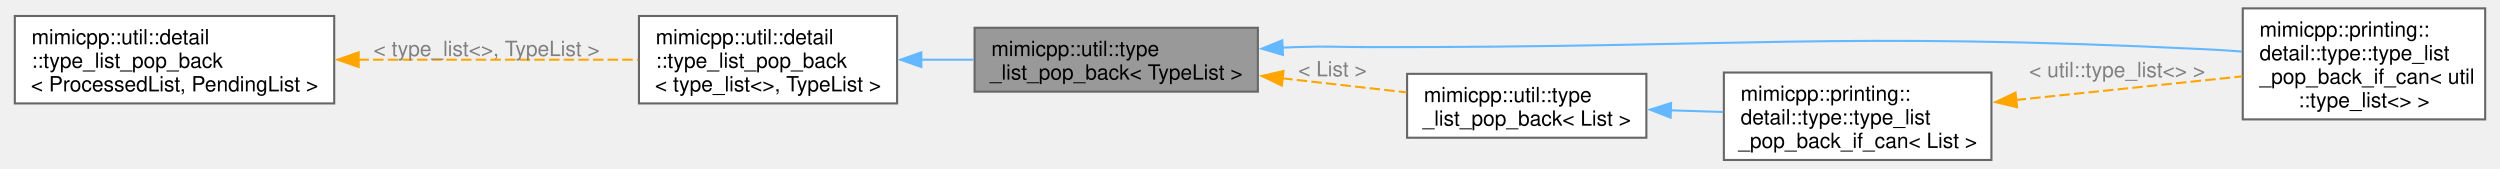
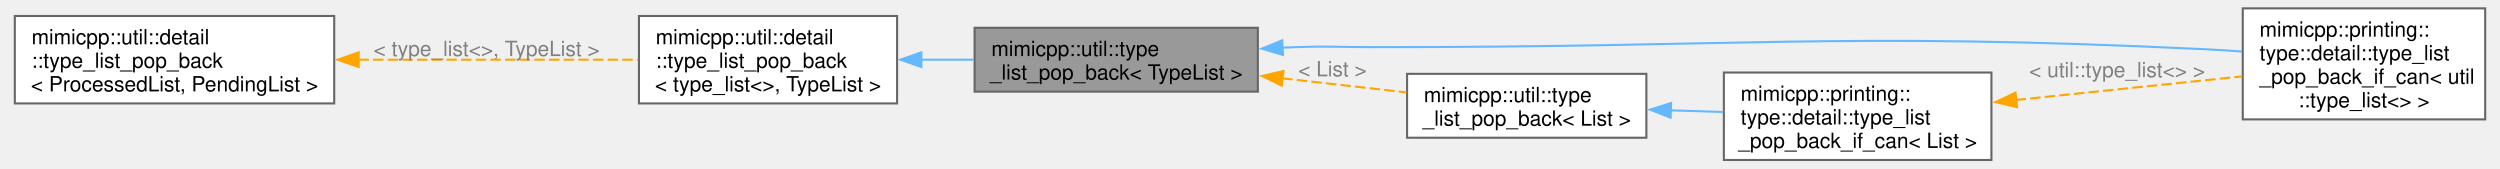
<svg xmlns="http://www.w3.org/2000/svg" xmlns:xlink="http://www.w3.org/1999/xlink" width="1188pt" height="80pt" viewBox="0.00 0.00 1187.50 80.38">
  <g id="graph0" class="graph" transform="scale(1 1) rotate(0) translate(4 76.38)">
    <g id="Node000001" class="node">
      <g id="a_Node000001">
        <a xlink:title=" ">
          <polygon fill="#999999" stroke="#666666" points="593.5,-63.12 458.25,-63.12 458.25,-32.62 593.5,-32.62 593.5,-63.12" />
          <text text-anchor="start" x="466.25" y="-49.62" font-family="Helvetica,sans-Serif" font-size="10.00">mimicpp::util::type</text>
          <text text-anchor="middle" x="525.88" y="-38.38" font-family="Helvetica,sans-Serif" font-size="10.00">_list_pop_back&lt; TypeList &gt;</text>
        </a>
      </g>
    </g>
    <g id="Node000004" class="node">
      <g id="a_Node000004">
        <a xlink:title=" ">
          <polygon fill="white" stroke="#666666" points="1179.5,-72.38 1063.75,-72.38 1063.75,-19.38 1179.5,-19.38 1179.5,-72.38" />
          <text text-anchor="start" x="1071.75" y="-58.88" font-family="Helvetica,sans-Serif" font-size="10.00">mimicpp::printing::</text>
-           <text text-anchor="start" x="1071.75" y="-47.62" font-family="Helvetica,sans-Serif" font-size="10.00">detail::type::type_list</text>
+           <text text-anchor="start" x="1071.75" y="-47.62" font-family="Helvetica,sans-Serif" font-size="10.00">type::detail::type_list</text>
          <text text-anchor="start" x="1071.75" y="-36.38" font-family="Helvetica,sans-Serif" font-size="10.00">_pop_back_if_can&lt; util</text>
          <text text-anchor="middle" x="1121.62" y="-25.12" font-family="Helvetica,sans-Serif" font-size="10.00">::type_list&lt;&gt; &gt;</text>
        </a>
      </g>
    </g>
    <g id="edge3_Node000001_Node000004" class="edge">
      <g id="a_edge3_Node000001_Node000004">
        <a xlink:title=" ">
          <path fill="none" stroke="#63b8ff" d="M605.24,-53.63C607.35,-53.72 609.44,-53.8 611.5,-53.88 627.16,-54.43 631.08,-53.89 646.75,-53.88 824.08,-53.65 868.62,-61.36 1045.75,-52.88 1051.49,-52.6 1057.47,-52.21 1063.43,-51.76" />
          <polygon fill="#63b8ff" stroke="#63b8ff" points="605.5,-50.14 595.34,-53.14 605.16,-57.13 605.5,-50.14" />
        </a>
      </g>
    </g>
    <g id="Node000005" class="node">
      <g id="a_Node000005">
        <a xlink:href="../../dc/d8d/structmimicpp_1_1util_1_1type__list__pop__back.html" target="_top" xlink:title=" ">
          <polygon fill="white" stroke="#666666" points="779,-41.12 664.75,-41.12 664.75,-10.62 779,-10.62 779,-41.12" />
          <text text-anchor="start" x="672.75" y="-27.62" font-family="Helvetica,sans-Serif" font-size="10.00">mimicpp::util::type</text>
          <text text-anchor="middle" x="721.88" y="-16.38" font-family="Helvetica,sans-Serif" font-size="10.00">_list_pop_back&lt; List &gt;</text>
        </a>
      </g>
    </g>
    <g id="edge4_Node000001_Node000005" class="edge">
      <g id="a_edge4_Node000001_Node000005">
        <a xlink:title=" ">
          <path fill="none" stroke="orange" stroke-dasharray="5,2" d="M605.13,-39C624.99,-36.75 645.94,-34.37 664.47,-32.27" />
          <polygon fill="orange" stroke="orange" points="604.96,-35.5 595.41,-40.1 605.75,-42.45 604.96,-35.5" />
        </a>
      </g>
      <text text-anchor="middle" x="629.12" y="-39.94" font-family="Helvetica,sans-Serif" font-size="10.00" fill="grey"> &lt; List &gt;</text>
    </g>
    <g id="Node000002" class="node">
      <g id="a_Node000002">
        <a xlink:title=" ">
          <polygon fill="white" stroke="#666666" points="421.25,-68.75 298,-68.75 298,-27 421.25,-27 421.25,-68.75" />
          <text text-anchor="start" x="306" y="-55.25" font-family="Helvetica,sans-Serif" font-size="10.00">mimicpp::util::detail</text>
          <text text-anchor="start" x="306" y="-44" font-family="Helvetica,sans-Serif" font-size="10.00">::type_list_pop_back</text>
          <text text-anchor="middle" x="359.62" y="-32.75" font-family="Helvetica,sans-Serif" font-size="10.00">&lt; type_list&lt;&gt;, TypeList &gt;</text>
        </a>
      </g>
    </g>
    <g id="edge1_Node000001_Node000002" class="edge">
      <g id="a_edge1_Node000001_Node000002">
        <a xlink:title=" ">
          <path fill="none" stroke="#63b8ff" d="M432.61,-47.88C440.98,-47.88 449.5,-47.88 457.8,-47.88" />
          <polygon fill="#63b8ff" stroke="#63b8ff" points="432.83,-44.38 422.83,-47.88 432.83,-51.38 432.83,-44.38" />
        </a>
      </g>
    </g>
    <g id="Node000003" class="node">
      <g id="a_Node000003">
        <a xlink:title=" ">
          <polygon fill="white" stroke="#666666" points="152.5,-68.75 0,-68.75 0,-27 152.5,-27 152.5,-68.75" />
          <text text-anchor="start" x="8" y="-55.25" font-family="Helvetica,sans-Serif" font-size="10.00">mimicpp::util::detail</text>
          <text text-anchor="start" x="8" y="-44" font-family="Helvetica,sans-Serif" font-size="10.00">::type_list_pop_back</text>
          <text text-anchor="middle" x="76.25" y="-32.75" font-family="Helvetica,sans-Serif" font-size="10.00">&lt; ProcessedList, PendingList &gt;</text>
        </a>
      </g>
    </g>
    <g id="edge2_Node000002_Node000003" class="edge">
      <g id="a_edge2_Node000002_Node000003">
        <a xlink:title=" ">
          <path fill="none" stroke="orange" stroke-dasharray="5,2" d="M164.05,-47.88C207.34,-47.88 258.64,-47.88 297.7,-47.88" />
          <polygon fill="orange" stroke="orange" points="164.17,-44.38 154.17,-47.88 164.17,-51.38 164.17,-44.38" />
        </a>
      </g>
      <text text-anchor="middle" x="225.25" y="-49.62" font-family="Helvetica,sans-Serif" font-size="10.00" fill="grey"> &lt; type_list&lt;&gt;, TypeList &gt;</text>
    </g>
    <g id="Node000006" class="node">
      <g id="a_Node000006">
        <a xlink:title=" ">
          <polygon fill="white" stroke="#666666" points="943.75,-41.75 816,-41.75 816,0 943.75,0 943.75,-41.75" />
          <text text-anchor="start" x="824" y="-28.25" font-family="Helvetica,sans-Serif" font-size="10.00">mimicpp::printing::</text>
-           <text text-anchor="start" x="824" y="-17" font-family="Helvetica,sans-Serif" font-size="10.00">detail::type::type_list</text>
+           <text text-anchor="start" x="824" y="-17" font-family="Helvetica,sans-Serif" font-size="10.00">type::detail::type_list</text>
          <text text-anchor="middle" x="879.88" y="-5.75" font-family="Helvetica,sans-Serif" font-size="10.00">_pop_back_if_can&lt; List &gt;</text>
        </a>
      </g>
    </g>
    <g id="edge5_Node000005_Node000006" class="edge">
      <g id="a_edge5_Node000005_Node000006">
        <a xlink:title=" ">
          <path fill="none" stroke="#63b8ff" d="M790.5,-23.71C798.89,-23.44 807.44,-23.16 815.76,-22.9" />
          <polygon fill="#63b8ff" stroke="#63b8ff" points="790.59,-20.2 780.71,-24.02 790.81,-27.2 790.59,-20.2" />
        </a>
      </g>
    </g>
    <g id="edge6_Node000006_Node000004" class="edge">
      <g id="a_edge6_Node000006_Node000004">
        <a xlink:title=" ">
          <path fill="none" stroke="orange" stroke-dasharray="5,2" d="M955.28,-28.63C990.18,-32.27 1031.12,-36.54 1063.53,-39.92" />
          <polygon fill="orange" stroke="orange" points="955.99,-25.19 945.69,-27.63 955.27,-32.15 955.99,-25.19" />
        </a>
      </g>
      <text text-anchor="middle" x="1003.75" y="-39.54" font-family="Helvetica,sans-Serif" font-size="10.00" fill="grey"> &lt; util::type_list&lt;&gt; &gt;</text>
    </g>
  </g>
</svg>
